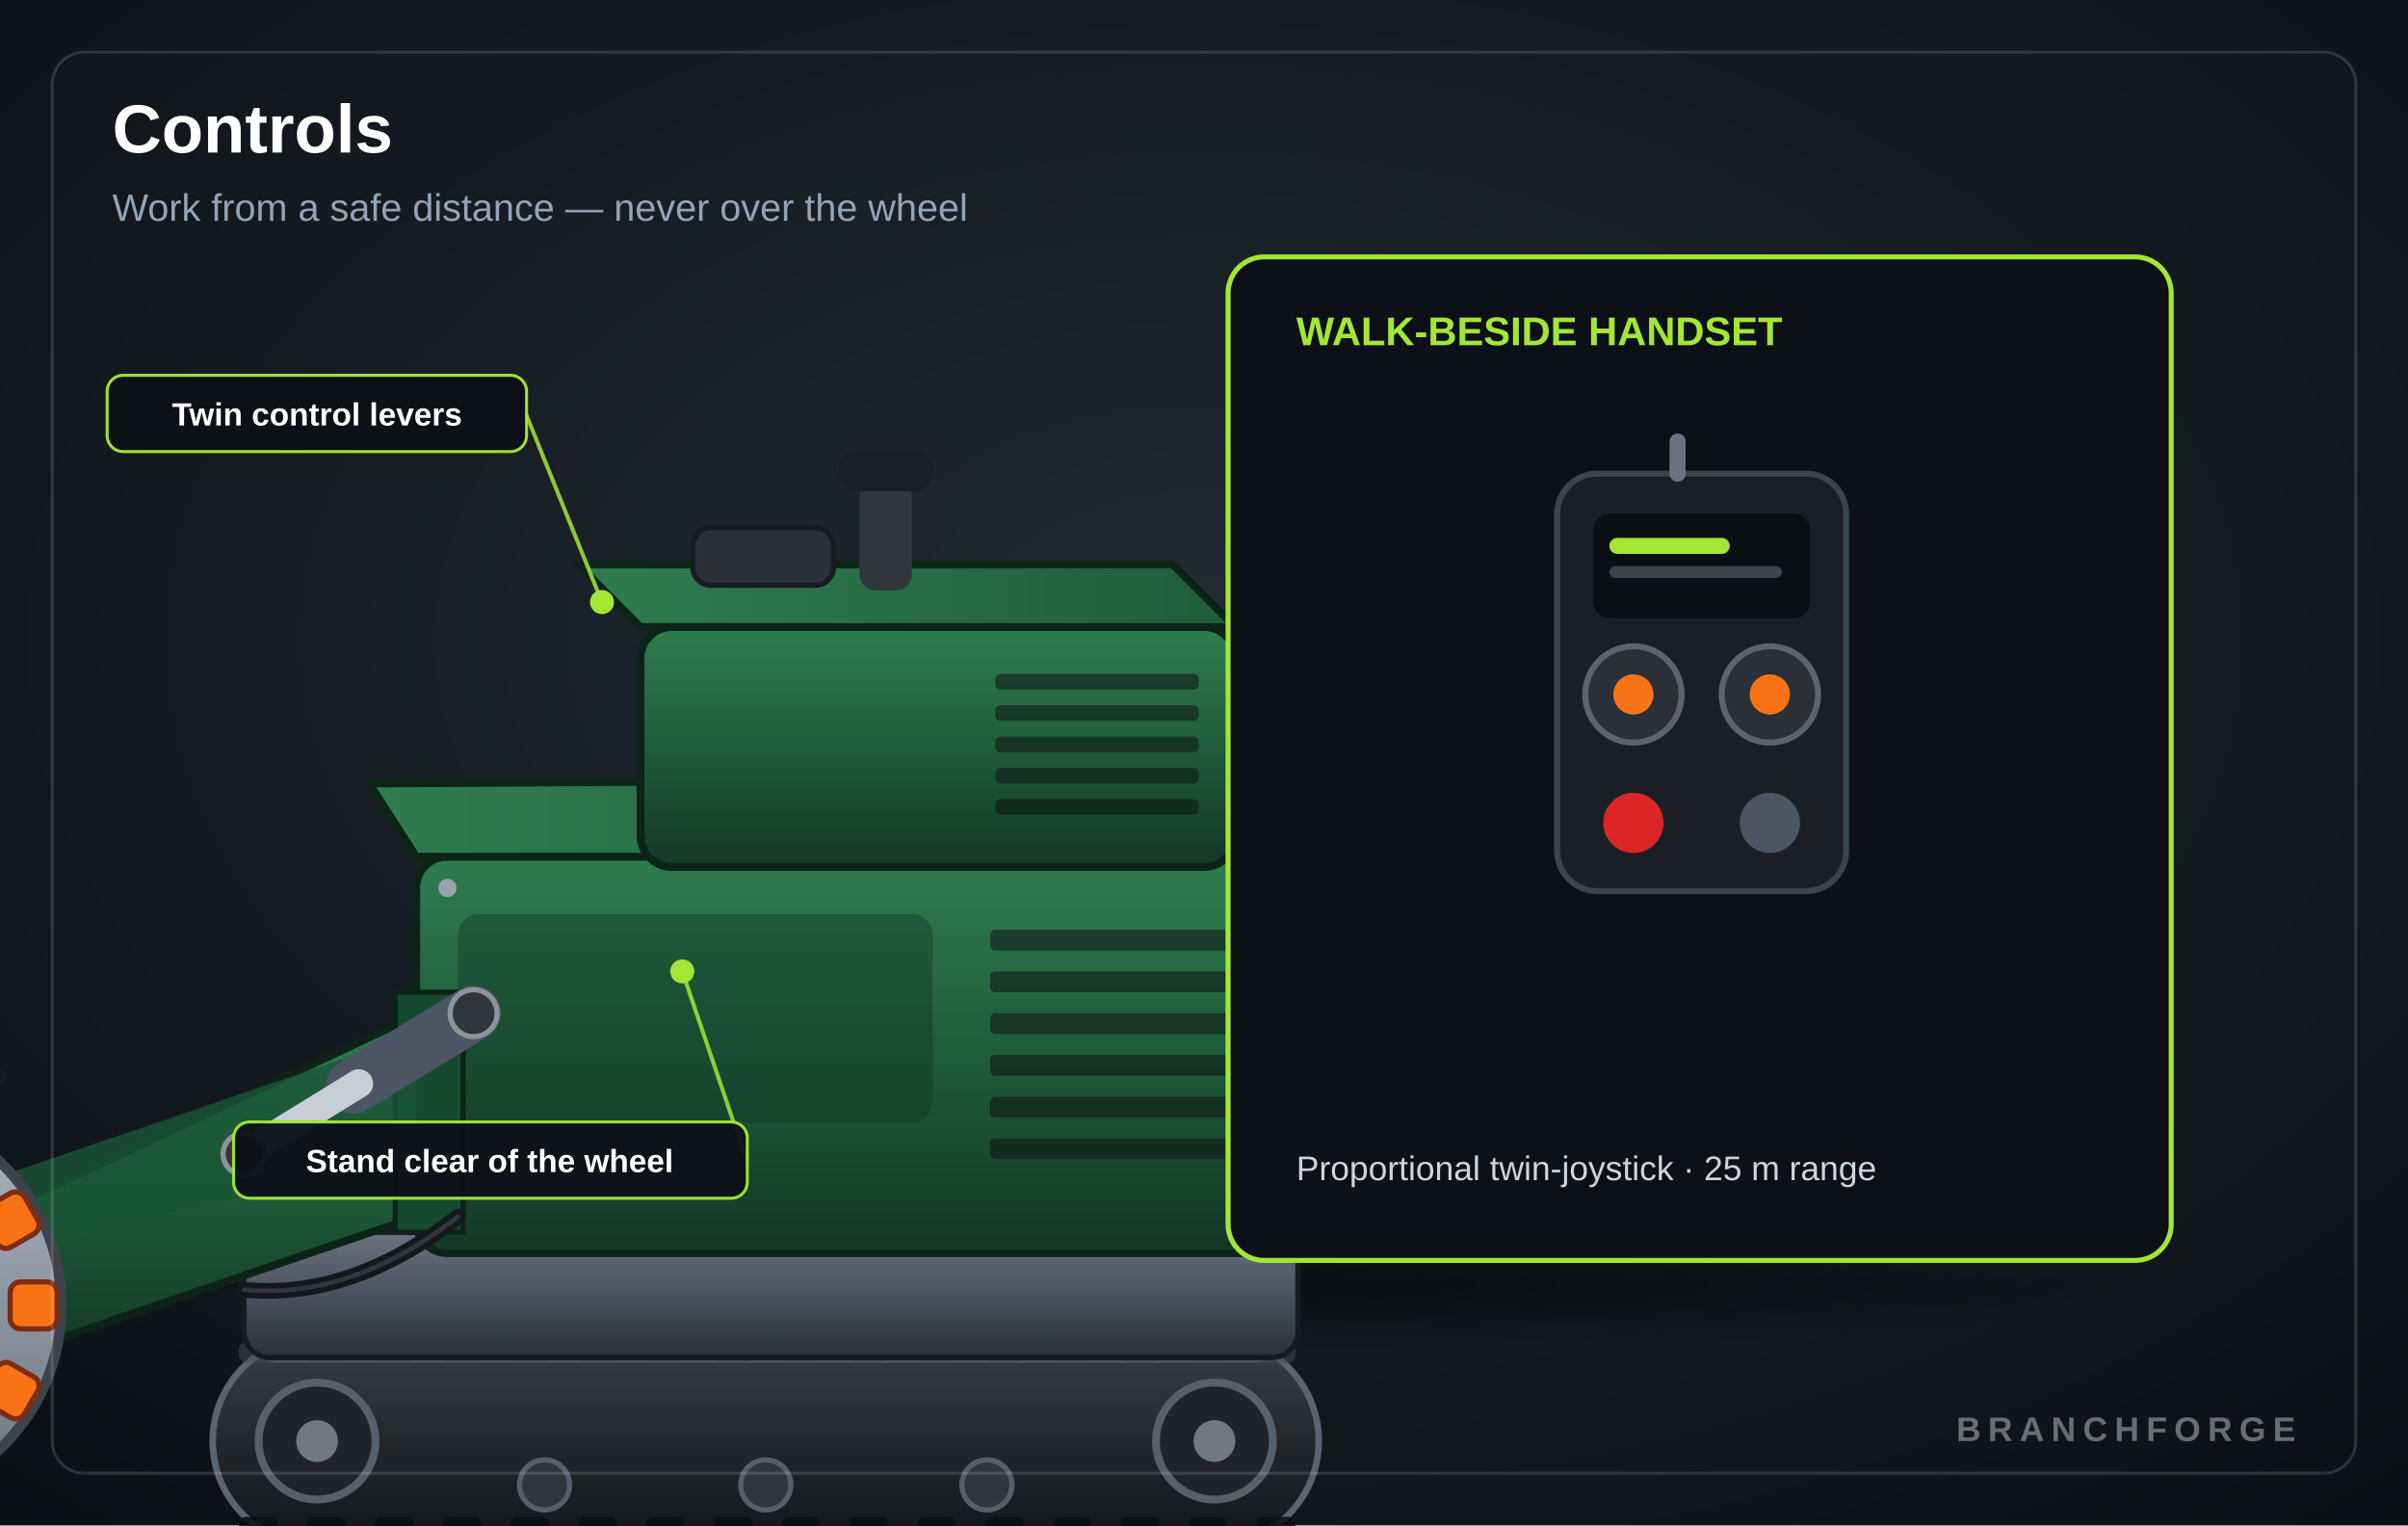
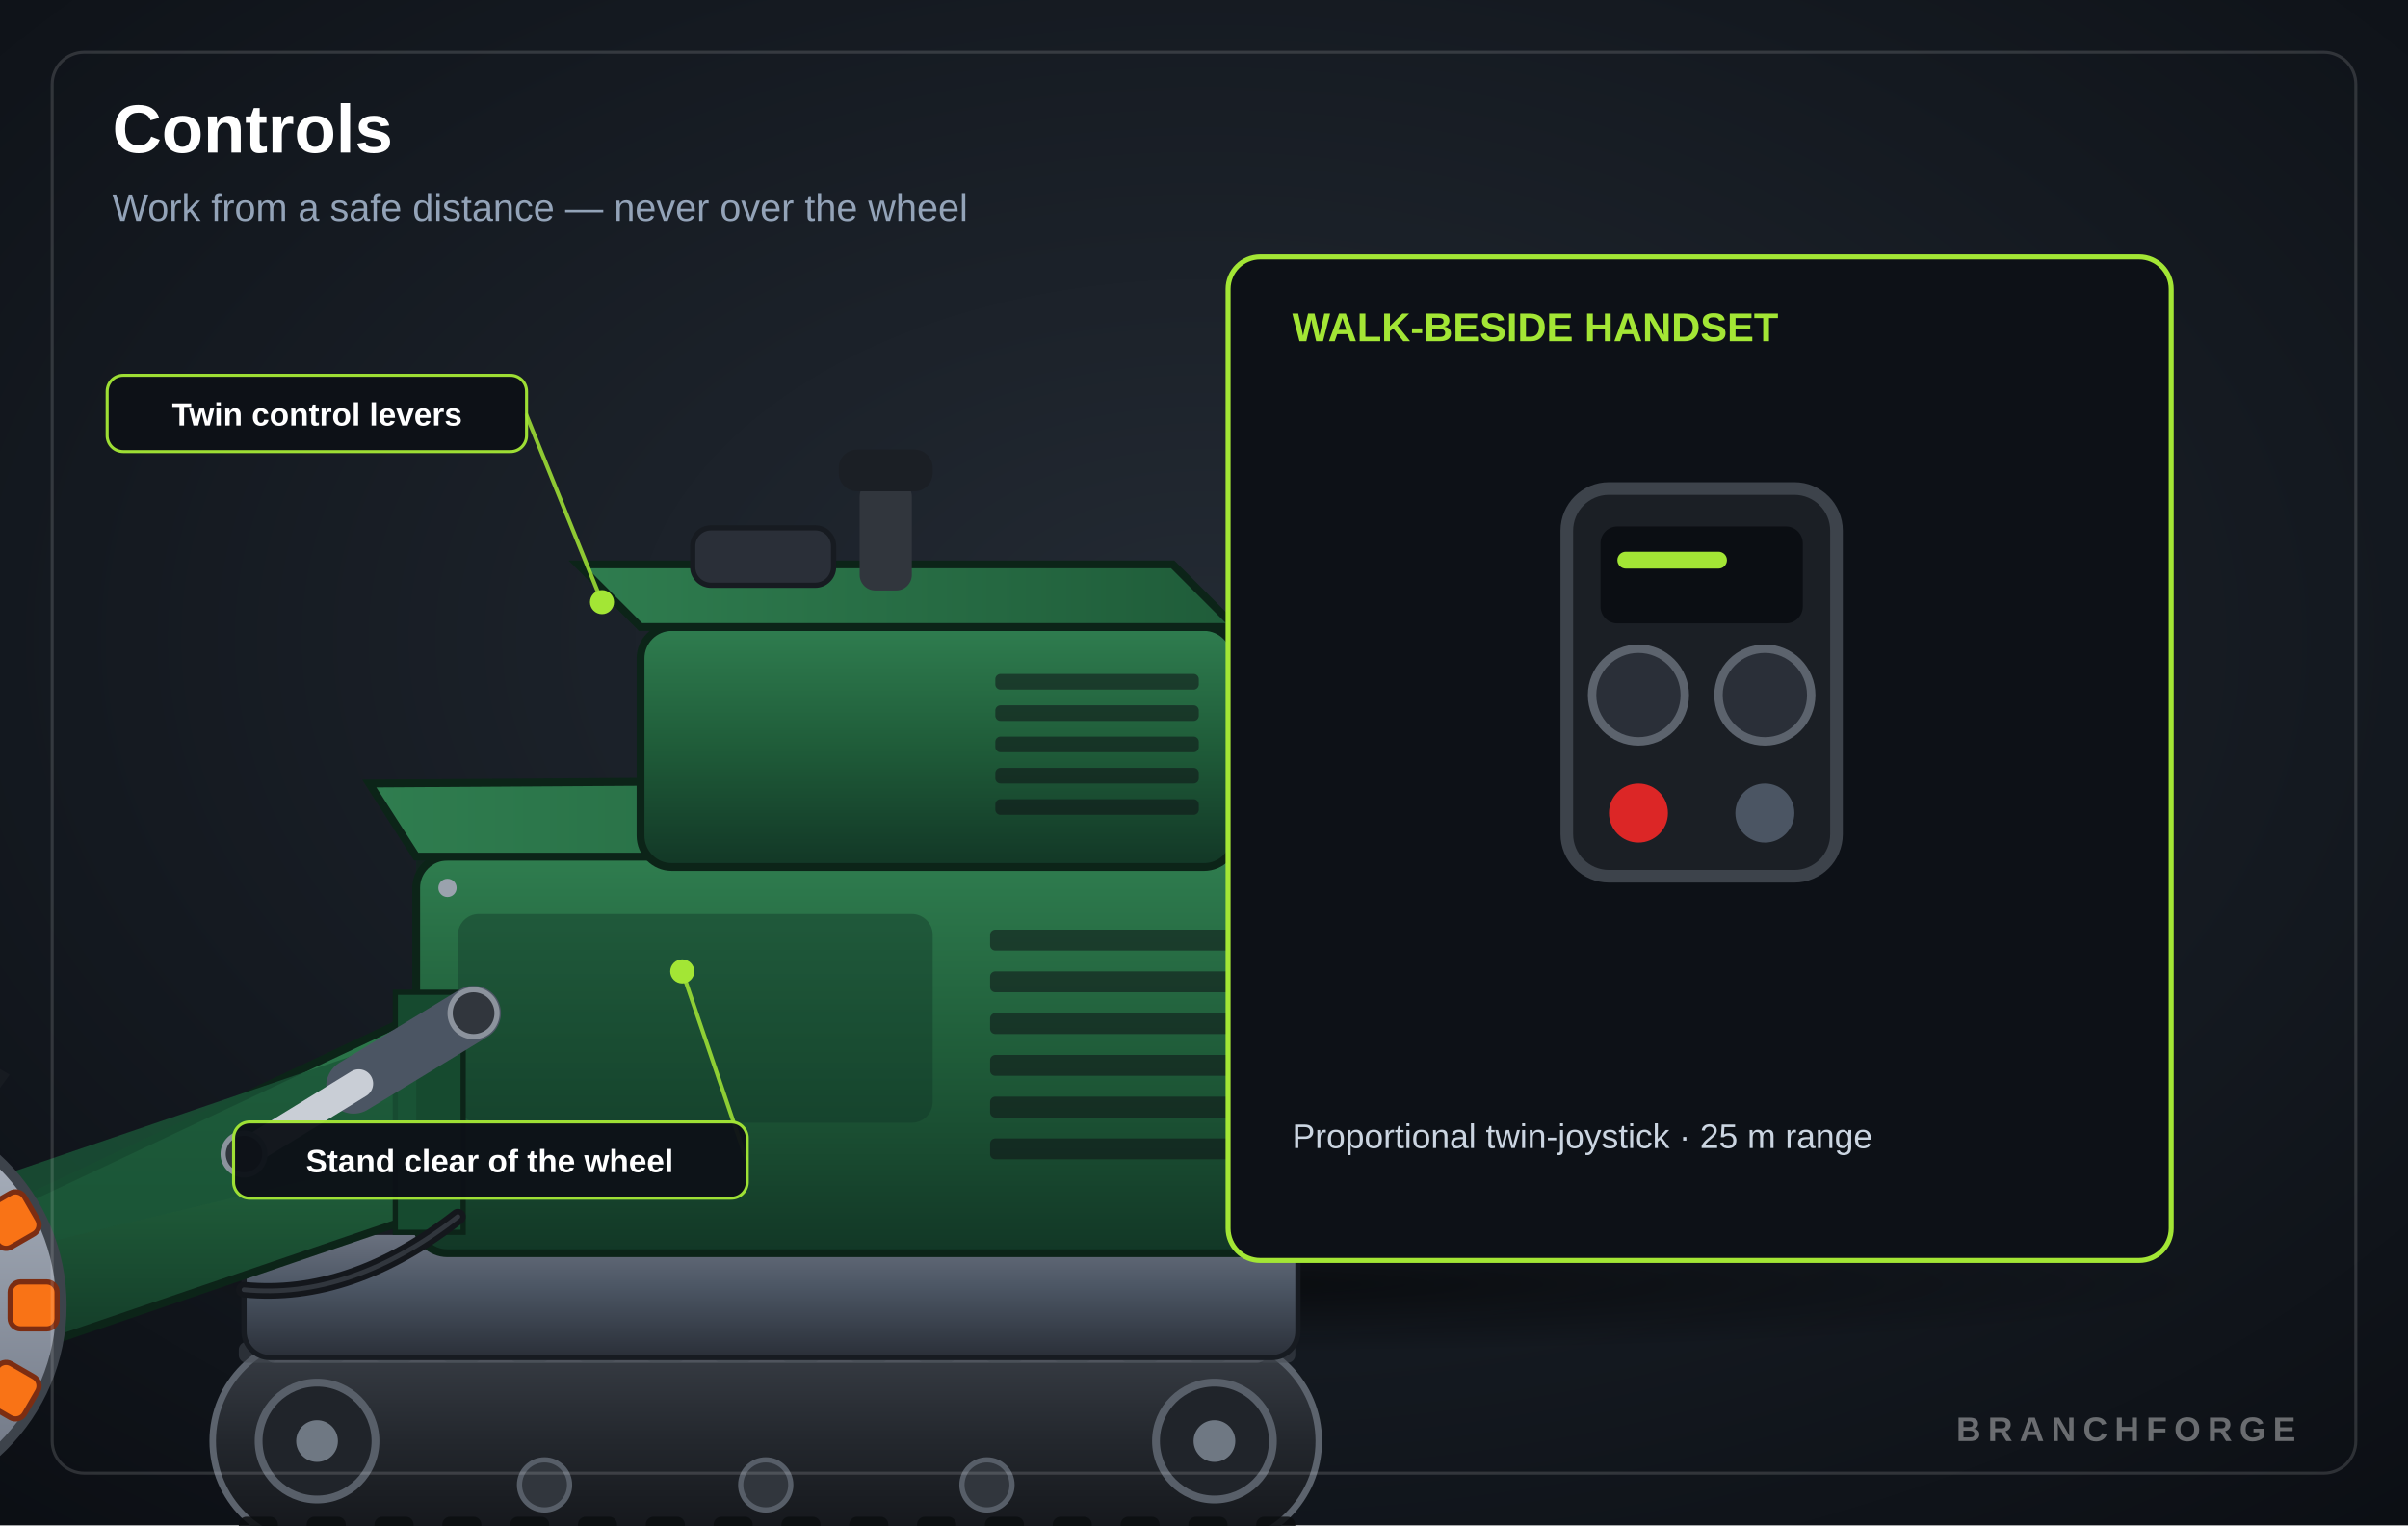
<svg xmlns="http://www.w3.org/2000/svg" viewBox="0 0 1200 760" width="1200" height="760" role="img">
  <defs>
    <linearGradient id="steel" x1="0" y1="0" x2="0" y2="1">
      <stop offset="0" stop-color="#6b7280" />
      <stop offset=".45" stop-color="#4b5563" />
      <stop offset="1" stop-color="#2a2f38" />
    </linearGradient>
    <linearGradient id="steelLite" x1="0" y1="0" x2="0" y2="1">
      <stop offset="0" stop-color="#aeb6c2" />
      <stop offset="1" stop-color="#6b7280" />
    </linearGradient>
    <linearGradient id="dark" x1="0" y1="0" x2="0" y2="1">
      <stop offset="0" stop-color="#31363f" />
      <stop offset="1" stop-color="#15181d" />
    </linearGradient>
    <linearGradient id="rubber" x1="0" y1="0" x2="0" y2="1">
      <stop offset="0" stop-color="#3a3f47" />
      <stop offset=".5" stop-color="#23272d" />
      <stop offset="1" stop-color="#131519" />
    </linearGradient>
    <radialGradient id="studioD" cx=".5" cy=".42" r=".78">
      <stop offset="0" stop-color="#232a33" />
      <stop offset=".6" stop-color="#141920" />
      <stop offset="1" stop-color="#0b0e13" />
    </radialGradient>
    <radialGradient id="studioL" cx=".5" cy=".4" r=".8">
      <stop offset="0" stop-color="#ffffff" />
      <stop offset=".65" stop-color="#eef1f5" />
      <stop offset="1" stop-color="#d7dce4" />
    </radialGradient>
    <linearGradient id="skyG" x1="0" y1="0" x2="0" y2="1">
      <stop offset="0" stop-color="#9fc0d8" />
      <stop offset=".55" stop-color="#cfe0ea" />
      <stop offset="1" stop-color="#e8eef2" />
    </linearGradient>
    <radialGradient id="shadow" cx=".5" cy=".5" r=".5">
      <stop offset="0" stop-color="#000" stop-opacity=".55" />
      <stop offset="1" stop-color="#000" stop-opacity="0" />
    </radialGradient>
    <linearGradient id="glassG" x1="0" y1="0" x2="1" y2="1">
      <stop offset="0" stop-color="#dfeaf2" stop-opacity=".9" />
      <stop offset="1" stop-color="#8fa6b8" stop-opacity=".75" />
    </linearGradient>
-     <linearGradient id="bf" x1="0" y1="0" x2="0" y2="1">
+     <linearGradient id="paint" x1="0" y1="0" x2="0" y2="1">
      <stop offset="0" stop-color="#2f7d4f" />
      <stop offset=".5" stop-color="#1f5c39" />
      <stop offset="1" stop-color="#123726" />
    </linearGradient>
-     <linearGradient id="bfTop" x1="0" y1="0" x2="1" y2="0">
+     <linearGradient id="paintTop" x1="0" y1="0" x2="1" y2="0">
      <stop offset="0" stop-color="#2f7d4f" />
      <stop offset="1" stop-color="#1f5c39" />
    </linearGradient>
  </defs>
  <rect width="1200" height="760" fill="url(#studioD)" />
  <ellipse cx="600.0" cy="640" rx="504.0" ry="34" fill="url(#shadow)" />
  <g transform="translate(-479.0,-49.0) scale(1.3)">
    <g transform="translate(58,10)">
      <g opacity=".5">
-         <rect x="470" y="330" width="330" height="230" rx="12" fill="#0d2a1c" />
-         <path d="M500 356 L830 356 L800 328 L470 328 Z" fill="#0d2a1c" />
+         <rect x="470" y="330" width="330" height="230" rx="12" fill="#0b2a1a" />
+         <path d="M500 356 L830 356 L800 328 L470 328 Z" fill="#0b2a1a" />
      </g>
      <rect x="392" y="540" width="424" height="80" rx="40.0" fill="url(#rubber)" stroke="#5c636d" stroke-width="2.5" />
      <rect x="412.0" y="543" width="384.0" height="7" rx="3.5" fill="#6e767f" opacity=".45" />
      <rect x="402" y="609" width="15" height="9" rx="3" fill="#0c0e11" opacity=".85" />
      <rect x="402" y="542" width="15" height="8" rx="3" fill="#454b54" opacity=".5" />
      <rect x="428" y="609" width="15" height="9" rx="3" fill="#0c0e11" opacity=".85" />
      <rect x="428" y="542" width="15" height="8" rx="3" fill="#454b54" opacity=".5" />
      <rect x="454" y="609" width="15" height="9" rx="3" fill="#0c0e11" opacity=".85" />
      <rect x="454" y="542" width="15" height="8" rx="3" fill="#454b54" opacity=".5" />
      <rect x="480" y="609" width="15" height="9" rx="3" fill="#0c0e11" opacity=".85" />
      <rect x="480" y="542" width="15" height="8" rx="3" fill="#454b54" opacity=".5" />
      <rect x="506" y="609" width="15" height="9" rx="3" fill="#0c0e11" opacity=".85" />
      <rect x="506" y="542" width="15" height="8" rx="3" fill="#454b54" opacity=".5" />
      <rect x="532" y="609" width="15" height="9" rx="3" fill="#0c0e11" opacity=".85" />
      <rect x="532" y="542" width="15" height="8" rx="3" fill="#454b54" opacity=".5" />
      <rect x="558" y="609" width="15" height="9" rx="3" fill="#0c0e11" opacity=".85" />
      <rect x="558" y="542" width="15" height="8" rx="3" fill="#454b54" opacity=".5" />
      <rect x="584" y="609" width="15" height="9" rx="3" fill="#0c0e11" opacity=".85" />
      <rect x="584" y="542" width="15" height="8" rx="3" fill="#454b54" opacity=".5" />
      <rect x="610" y="609" width="15" height="9" rx="3" fill="#0c0e11" opacity=".85" />
      <rect x="610" y="542" width="15" height="8" rx="3" fill="#454b54" opacity=".5" />
      <rect x="636" y="609" width="15" height="9" rx="3" fill="#0c0e11" opacity=".85" />
      <rect x="636" y="542" width="15" height="8" rx="3" fill="#454b54" opacity=".5" />
      <rect x="662" y="609" width="15" height="9" rx="3" fill="#0c0e11" opacity=".85" />
      <rect x="662" y="542" width="15" height="8" rx="3" fill="#454b54" opacity=".5" />
      <rect x="688" y="609" width="15" height="9" rx="3" fill="#0c0e11" opacity=".85" />
      <rect x="688" y="542" width="15" height="8" rx="3" fill="#454b54" opacity=".5" />
      <rect x="714" y="609" width="15" height="9" rx="3" fill="#0c0e11" opacity=".85" />
      <rect x="714" y="542" width="15" height="8" rx="3" fill="#454b54" opacity=".5" />
      <rect x="740" y="609" width="15" height="9" rx="3" fill="#0c0e11" opacity=".85" />
      <rect x="740" y="542" width="15" height="8" rx="3" fill="#454b54" opacity=".5" />
      <rect x="766" y="609" width="15" height="9" rx="3" fill="#0c0e11" opacity=".85" />
      <rect x="766" y="542" width="15" height="8" rx="3" fill="#454b54" opacity=".5" />
      <rect x="792" y="609" width="15" height="9" rx="3" fill="#0c0e11" opacity=".85" />
      <rect x="792" y="542" width="15" height="8" rx="3" fill="#454b54" opacity=".5" />
      <circle cx="432.0" cy="580.0" r="22.4" fill="#20242a" stroke="#585f69" stroke-width="3" />
      <circle cx="776.0" cy="580.0" r="22.4" fill="#20242a" stroke="#585f69" stroke-width="3" />
      <circle cx="432.0" cy="580.0" r="8.0" fill="#6f7883" />
      <circle cx="776.0" cy="580.0" r="8.0" fill="#6f7883" />
      <circle cx="519.2" cy="596.8" r="9.6" fill="#31363d" stroke="#575e68" stroke-width="2" />
      <circle cx="604.0" cy="596.8" r="9.6" fill="#31363d" stroke="#575e68" stroke-width="2" />
      <circle cx="688.8" cy="596.8" r="9.6" fill="#31363d" stroke="#575e68" stroke-width="2" />
      <rect x="404" y="500" width="404" height="48" rx="10" fill="url(#steel)" stroke="#171b21" stroke-width="2" />
-       <rect x="470" y="356" width="330" height="152" rx="12" fill="url(#bf)" stroke="#0c2418" stroke-width="3" />
-       <path d="M470 356 L800 356 L770 326 L452 328 Z" fill="url(#bfTop)" stroke="#0c2418" stroke-width="3" />
+       <rect x="470" y="356" width="330" height="152" rx="12" fill="url(#paint)" stroke="#0c2418" stroke-width="3" />
+       <path d="M470 356 L800 356 L770 326 L452 328 Z" fill="url(#paintTop)" stroke="#0c2418" stroke-width="3" />
      <rect x="690" y="384.0" width="96" height="8.0" rx="2" fill="#0f1216" opacity=".55" />
      <rect x="690" y="400.0" width="96" height="8.0" rx="2" fill="#0f1216" opacity=".55" />
      <rect x="690" y="416.0" width="96" height="8.0" rx="2" fill="#0f1216" opacity=".55" />
      <rect x="690" y="432.0" width="96" height="8.0" rx="2" fill="#0f1216" opacity=".55" />
      <rect x="690" y="448.0" width="96" height="8.0" rx="2" fill="#0f1216" opacity=".55" />
      <rect x="690" y="464.0" width="96" height="8.0" rx="2" fill="#0f1216" opacity=".55" />
      <rect x="486" y="378" width="182" height="80" rx="8" fill="#0f3325" opacity=".4" />
      <circle cx="482" cy="368" r="3.5" fill="#9aa2ad" />
      <circle cx="788" cy="368" r="3.5" fill="#9aa2ad" />
      <circle cx="482" cy="496" r="3.5" fill="#9aa2ad" />
      <circle cx="788" cy="496" r="3.5" fill="#9aa2ad" />
-       <rect x="556" y="268" width="228" height="92" rx="12" fill="url(#bf)" stroke="#0c2418" stroke-width="3" />
-       <path d="M556 268 L784 268 L760 244 L532 244 Z" fill="url(#bfTop)" stroke="#0c2418" stroke-width="3" />
+       <rect x="556" y="268" width="228" height="92" rx="12" fill="url(#paint)" stroke="#0c2418" stroke-width="3" />
+       <path d="M556 268 L784 268 L760 244 L532 244 Z" fill="url(#paintTop)" stroke="#0c2418" stroke-width="3" />
      <rect x="692" y="286.0" width="78" height="6.0" rx="2" fill="#0f1216" opacity=".55" />
      <rect x="692" y="298.0" width="78" height="6.0" rx="2" fill="#0f1216" opacity=".55" />
      <rect x="692" y="310.0" width="78" height="6.0" rx="2" fill="#0f1216" opacity=".55" />
      <rect x="692" y="322.0" width="78" height="6.0" rx="2" fill="#0f1216" opacity=".55" />
      <rect x="692" y="334.0" width="78" height="6.0" rx="2" fill="#0f1216" opacity=".55" />
      <rect x="576" y="230" width="54" height="22" rx="7" fill="#2a2f38" stroke="#171b21" stroke-width="2" />
      <rect x="640" y="212" width="20" height="42" rx="6" fill="#31363d" />
      <rect x="632" y="200" width="36" height="16" rx="7" fill="#1b1f25" />
      <g transform="rotate(0 476 452)">
-         <path d="M476 414 L476 492 L300 552 L268 512 Z" fill="url(#bf)" stroke="#0c2418" stroke-width="3" />
+         <path d="M476 414 L476 492 L300 552 L268 512 Z" fill="url(#paint)" stroke="#0c2418" stroke-width="3" />
        <path d="M462 408 L488 408 L488 500 L462 500 Z" fill="#164a2f" stroke="#0c2418" stroke-width="2" />
        <path d="M470 424 L306 480 L294 512 L470 470 Z" fill="#1a5537" opacity=".8" />
        <circle cx="258" cy="528" r="76" fill="url(#steelLite)" stroke="#3d434b" stroke-width="4" />
        <circle cx="258" cy="528" r="41.8" fill="#6b7280" stroke="#3d434b" stroke-width="3" />
        <circle cx="258" cy="528" r="13.68" fill="#31363d" />
        <rect x="314.36" y="519.0" width="18" height="18" rx="4" fill="#f97316" stroke="#7c2d12" stroke-width="2" transform="rotate(0 323.36 528.0)" />
        <rect x="305.603" y="551.68" width="18" height="18" rx="4" fill="#f97316" stroke="#7c2d12" stroke-width="2" transform="rotate(30 314.6034 560.68)" />
        <rect x="281.68" y="575.603" width="18" height="18" rx="4" fill="#f97316" stroke="#7c2d12" stroke-width="2" transform="rotate(60 290.68 584.6034)" />
        <rect x="249.0" y="584.36" width="18" height="18" rx="4" fill="#f97316" stroke="#7c2d12" stroke-width="2" transform="rotate(90 258.0 593.36)" />
        <rect x="216.32" y="575.603" width="18" height="18" rx="4" fill="#f97316" stroke="#7c2d12" stroke-width="2" transform="rotate(120 225.32 584.6034)" />
        <rect x="192.397" y="551.68" width="18" height="18" rx="4" fill="#f97316" stroke="#7c2d12" stroke-width="2" transform="rotate(150 201.3966 560.68)" />
        <rect x="183.64" y="519.0" width="18" height="18" rx="4" fill="#f97316" stroke="#7c2d12" stroke-width="2" transform="rotate(180 192.64 528.0)" />
        <rect x="192.397" y="486.32" width="18" height="18" rx="4" fill="#f97316" stroke="#7c2d12" stroke-width="2" transform="rotate(210 201.3966 495.32)" />
        <rect x="216.32" y="462.397" width="18" height="18" rx="4" fill="#f97316" stroke="#7c2d12" stroke-width="2" transform="rotate(240 225.32 471.3966)" />
        <rect x="249.0" y="453.64" width="18" height="18" rx="4" fill="#f97316" stroke="#7c2d12" stroke-width="2" transform="rotate(270 258.0 462.64)" />
        <rect x="281.68" y="462.397" width="18" height="18" rx="4" fill="#f97316" stroke="#7c2d12" stroke-width="2" transform="rotate(300 290.68 471.3966)" />
        <rect x="305.603" y="486.32" width="18" height="18" rx="4" fill="#f97316" stroke="#7c2d12" stroke-width="2" transform="rotate(330 314.6034 495.32)" />
        <circle cx="258" cy="528" r="25.84" fill="#8b929c" />
        <circle cx="289.92" cy="528.0" r="4" fill="#9aa2ad" />
        <circle cx="273.96" cy="555.644" r="4" fill="#9aa2ad" />
        <circle cx="242.04" cy="555.644" r="4" fill="#9aa2ad" />
        <circle cx="226.08" cy="528.0" r="4" fill="#9aa2ad" />
        <circle cx="242.04" cy="500.356" r="4" fill="#9aa2ad" />
        <circle cx="273.96" cy="500.356" r="4" fill="#9aa2ad" />
        <path d="M154 528 A104 104 0 0 1 312 440 L296 462 A78 78 0 0 0 180 528 Z" fill="#3d434b" stroke="#171b21" stroke-width="3" />
        <clipPath id="hz47010">
          <rect x="150" y="500" width="26" height="56" rx="3" />
        </clipPath>
        <g clip-path="url(#hz47010)">
          <rect x="150" y="500" width="26" height="56" fill="#f5b400" />
          <path d="M120 556 l22 -56 h11 l-22 56 z" fill="#15181d" />
          <path d="M142 556 l22 -56 h11 l-22 56 z" fill="#15181d" />
          <path d="M164 556 l22 -56 h11 l-22 56 z" fill="#15181d" />
          <path d="M186 556 l22 -56 h11 l-22 56 z" fill="#15181d" />
        </g>
      </g>
      <path d="M492 416 L446 444" stroke="#4b5563" stroke-width="21" stroke-linecap="round" />
      <path d="M448 443 L404 470" stroke="#c9ced6" stroke-width="11" stroke-linecap="round" />
      <circle cx="492" cy="416" r="9" fill="#31363d" stroke="#8c939d" stroke-width="2" />
      <circle cx="404" cy="470" r="8" fill="#31363d" stroke="#8c939d" stroke-width="2" />
      <path d="M486 494 Q445.0 526.0 404 522" fill="none" stroke="#14171c" stroke-width="6" stroke-linecap="round" />
      <path d="M486 494 Q445.0 526.0 404 522" fill="none" stroke="#3d434b" stroke-width="1.8" stroke-linecap="round" opacity=".7" />
      <rect x="792" y="368" width="64" height="26" rx="8" fill="url(#steel)" stroke="#171b21" stroke-width="2" />
      <path d="M828 380 L860 372 L868 300 L840 300 Z" fill="url(#steel)" stroke="#171b21" stroke-width="2" />
      <rect x="808" y="286" width="112" height="66" rx="9" fill="#12161b" stroke="#0c2418" stroke-width="2" transform="rotate(-8 808 286)" />
      <g transform="rotate(-8 808 286)">
        <circle cx="836" cy="308" r="10" fill="#dc2626" />
-         <circle cx="864" cy="308" r="8" fill="#a3e635" />
+         <circle cx="864" cy="308" r="8" fill="#4ade80" />
        <rect x="822" y="326" width="86" height="9" rx="4" fill="#3d434b" />
      </g>
      <path d="M862 300 L932 262" stroke="#4b5563" stroke-width="13" stroke-linecap="round" />
      <path d="M862 316 L928 288" stroke="#4b5563" stroke-width="13" stroke-linecap="round" />
      <circle cx="936" cy="258" r="13" fill="#f97316" />
      <circle cx="932" cy="286" r="13" fill="#f97316" />
    </g>
  </g>
-   <rect x="612" y="128" width="470" height="500" rx="18" fill="#0d1117" stroke="#a3e635" stroke-width="2.5" />
-   <text x="646" y="172" font-family="Arial,Helvetica,sans-serif" font-weight="800" font-size="20" fill="#a3e635">WALK-BESIDE HANDSET</text>
-   <g transform="translate(848,340)">
-     <rect x="-72" y="-104" width="144" height="208" rx="20" fill="#1b1f25" stroke="#3d434b" stroke-width="3" />
-     <rect x="-54" y="-84" width="108" height="52" rx="8" fill="#0b0e13" />
-     <rect x="-46" y="-72" width="60" height="8" rx="4" fill="#a3e635" />
-     <rect x="-46" y="-58" width="86" height="6" rx="3" fill="#3d434b" />
-     <circle cx="-34" cy="6" r="24" fill="#2a2f38" stroke="#5c636d" stroke-width="3" />
-     <circle cx="-34" cy="6" r="10" fill="#f97316" />
-     <circle cx="34" cy="6" r="24" fill="#2a2f38" stroke="#5c636d" stroke-width="3" />
-     <circle cx="34" cy="6" r="10" fill="#f97316" />
-     <circle cx="-34" cy="70" r="15" fill="#dc2626" />
-     <circle cx="34" cy="70" r="15" fill="#4b5563" />
-     <rect x="-16" y="-124" width="8" height="24" rx="4" fill="#6b7280" />
+   <rect x="612" y="128" width="470" height="500" rx="16" fill="#0d1117" stroke="#a3e635" stroke-width="2.5" />
+   <text x="644" y="170" font-family="Arial,Helvetica,sans-serif" font-weight="800" font-size="20" fill="#a3e635">WALK-BESIDE HANDSET</text>
+   <g transform="translate(848,340) scale(2.1)">
+     <rect x="-32" y="-46" width="64" height="92" rx="10" fill="#1b1f25" stroke="#3d434b" stroke-width="3" />
+     <rect x="-24" y="-37" width="48" height="23" rx="4" fill="#0b0e13" />
+     <rect x="-20" y="-31" width="26" height="4" rx="2" fill="#a3e635" />
+     <circle cx="-15" cy="3" r="11" fill="#2a2f38" stroke="#5c636d" stroke-width="2" />
+     <circle cx="15" cy="3" r="11" fill="#2a2f38" stroke="#5c636d" stroke-width="2" />
+     <circle cx="-15" cy="31" r="7" fill="#dc2626" />
+     <circle cx="15" cy="31" r="7" fill="#4b5563" />
  </g>
-   <text x="646" y="588" font-family="Arial,Helvetica,sans-serif" font-size="17" fill="#cbd5e1">Proportional twin-joystick · 25 m range</text>
+   <text x="644" y="572" font-family="Arial,Helvetica,sans-serif" font-size="17" fill="#cbd5e1">Proportional twin-joystick · 25 m range</text>
  <path d="M300 300 L262 206" stroke="#a3e635" stroke-width="2" opacity=".85" />
  <circle cx="300" cy="300" r="6" fill="#a3e635" />
  <rect x="53.4" y="187" width="209" height="38" rx="8" fill="#0d1117" stroke="#a3e635" stroke-width="1.5" opacity=".96" />
  <text x="158" y="212" text-anchor="middle" font-family="Arial,Helvetica,sans-serif" font-weight="700" font-size="16" fill="#fff">Twin control levers</text>
  <path d="M340 484 L372 578" stroke="#a3e635" stroke-width="2" opacity=".85" />
  <circle cx="340" cy="484" r="6" fill="#a3e635" />
  <rect x="116.4" y="559" width="256" height="38" rx="8" fill="#0d1117" stroke="#a3e635" stroke-width="1.5" opacity=".96" />
  <text x="244" y="584" text-anchor="middle" font-family="Arial,Helvetica,sans-serif" font-weight="700" font-size="16" fill="#fff">Stand clear of the wheel</text>
  <text x="56" y="76" font-family="Arial,Helvetica,sans-serif" font-weight="800" font-size="34" fill="#ffffff">Controls</text>
  <text x="56" y="110" font-family="Arial,Helvetica,sans-serif" font-weight="500" font-size="19" fill="#93a3b8">Work from a safe distance — never over the wheel</text>
  <rect x="26" y="26" width="1148" height="708" rx="16" fill="none" stroke="#ffffff" stroke-width="1.5" opacity=".14" />
  <text x="1144" y="718" text-anchor="end" font-family="Arial,Helvetica,sans-serif" font-weight="800" font-size="17" letter-spacing="3.5" fill="#ffffff" opacity=".38">BRANCHFORGE</text>
</svg>
